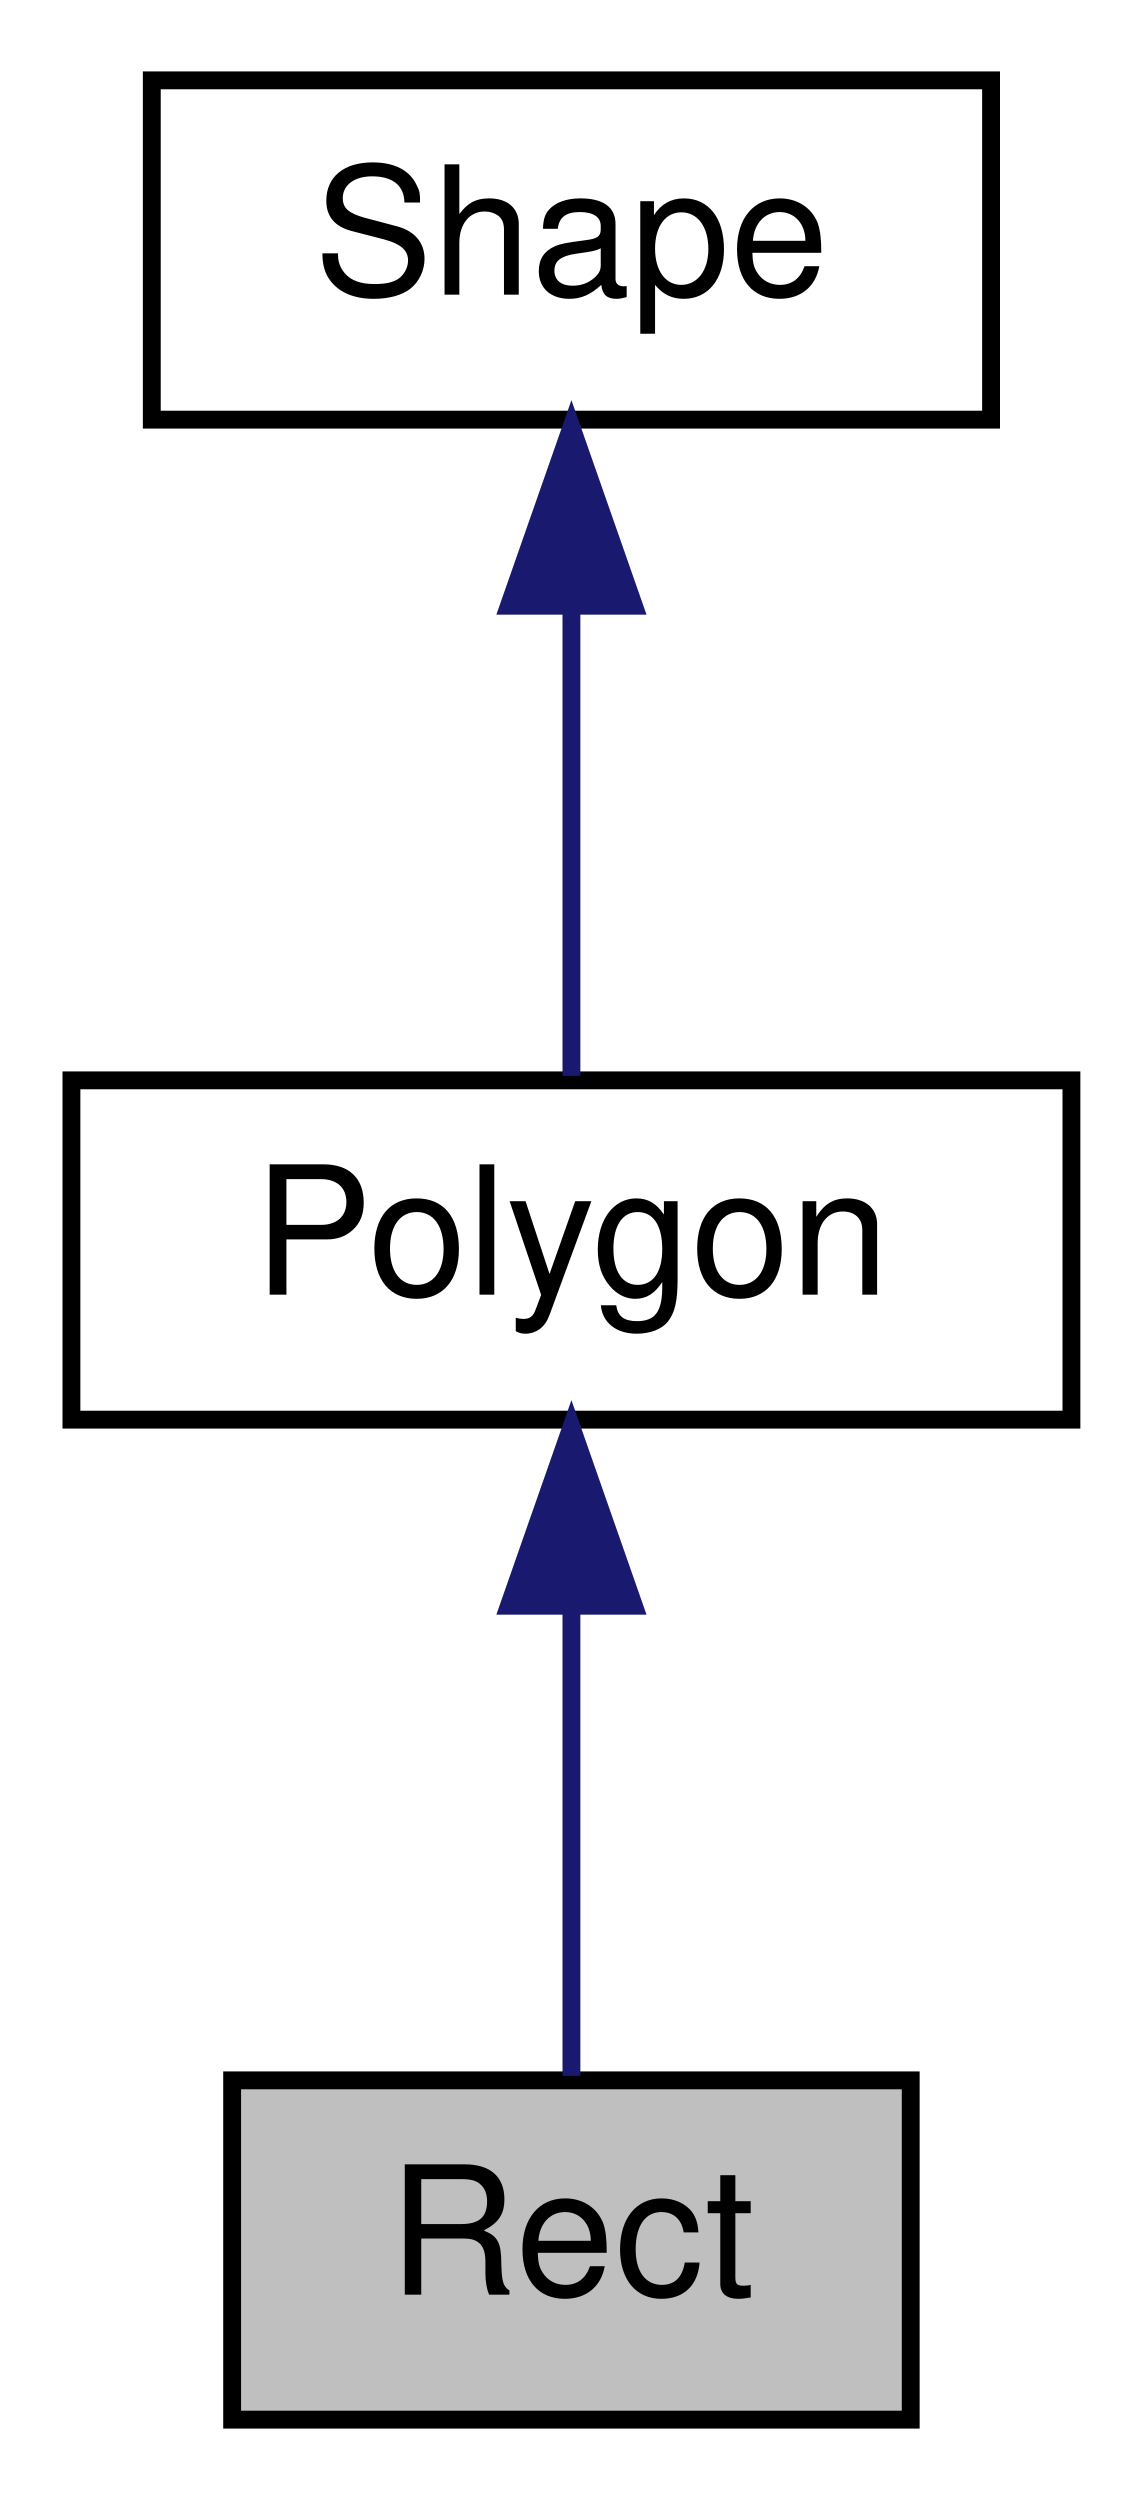
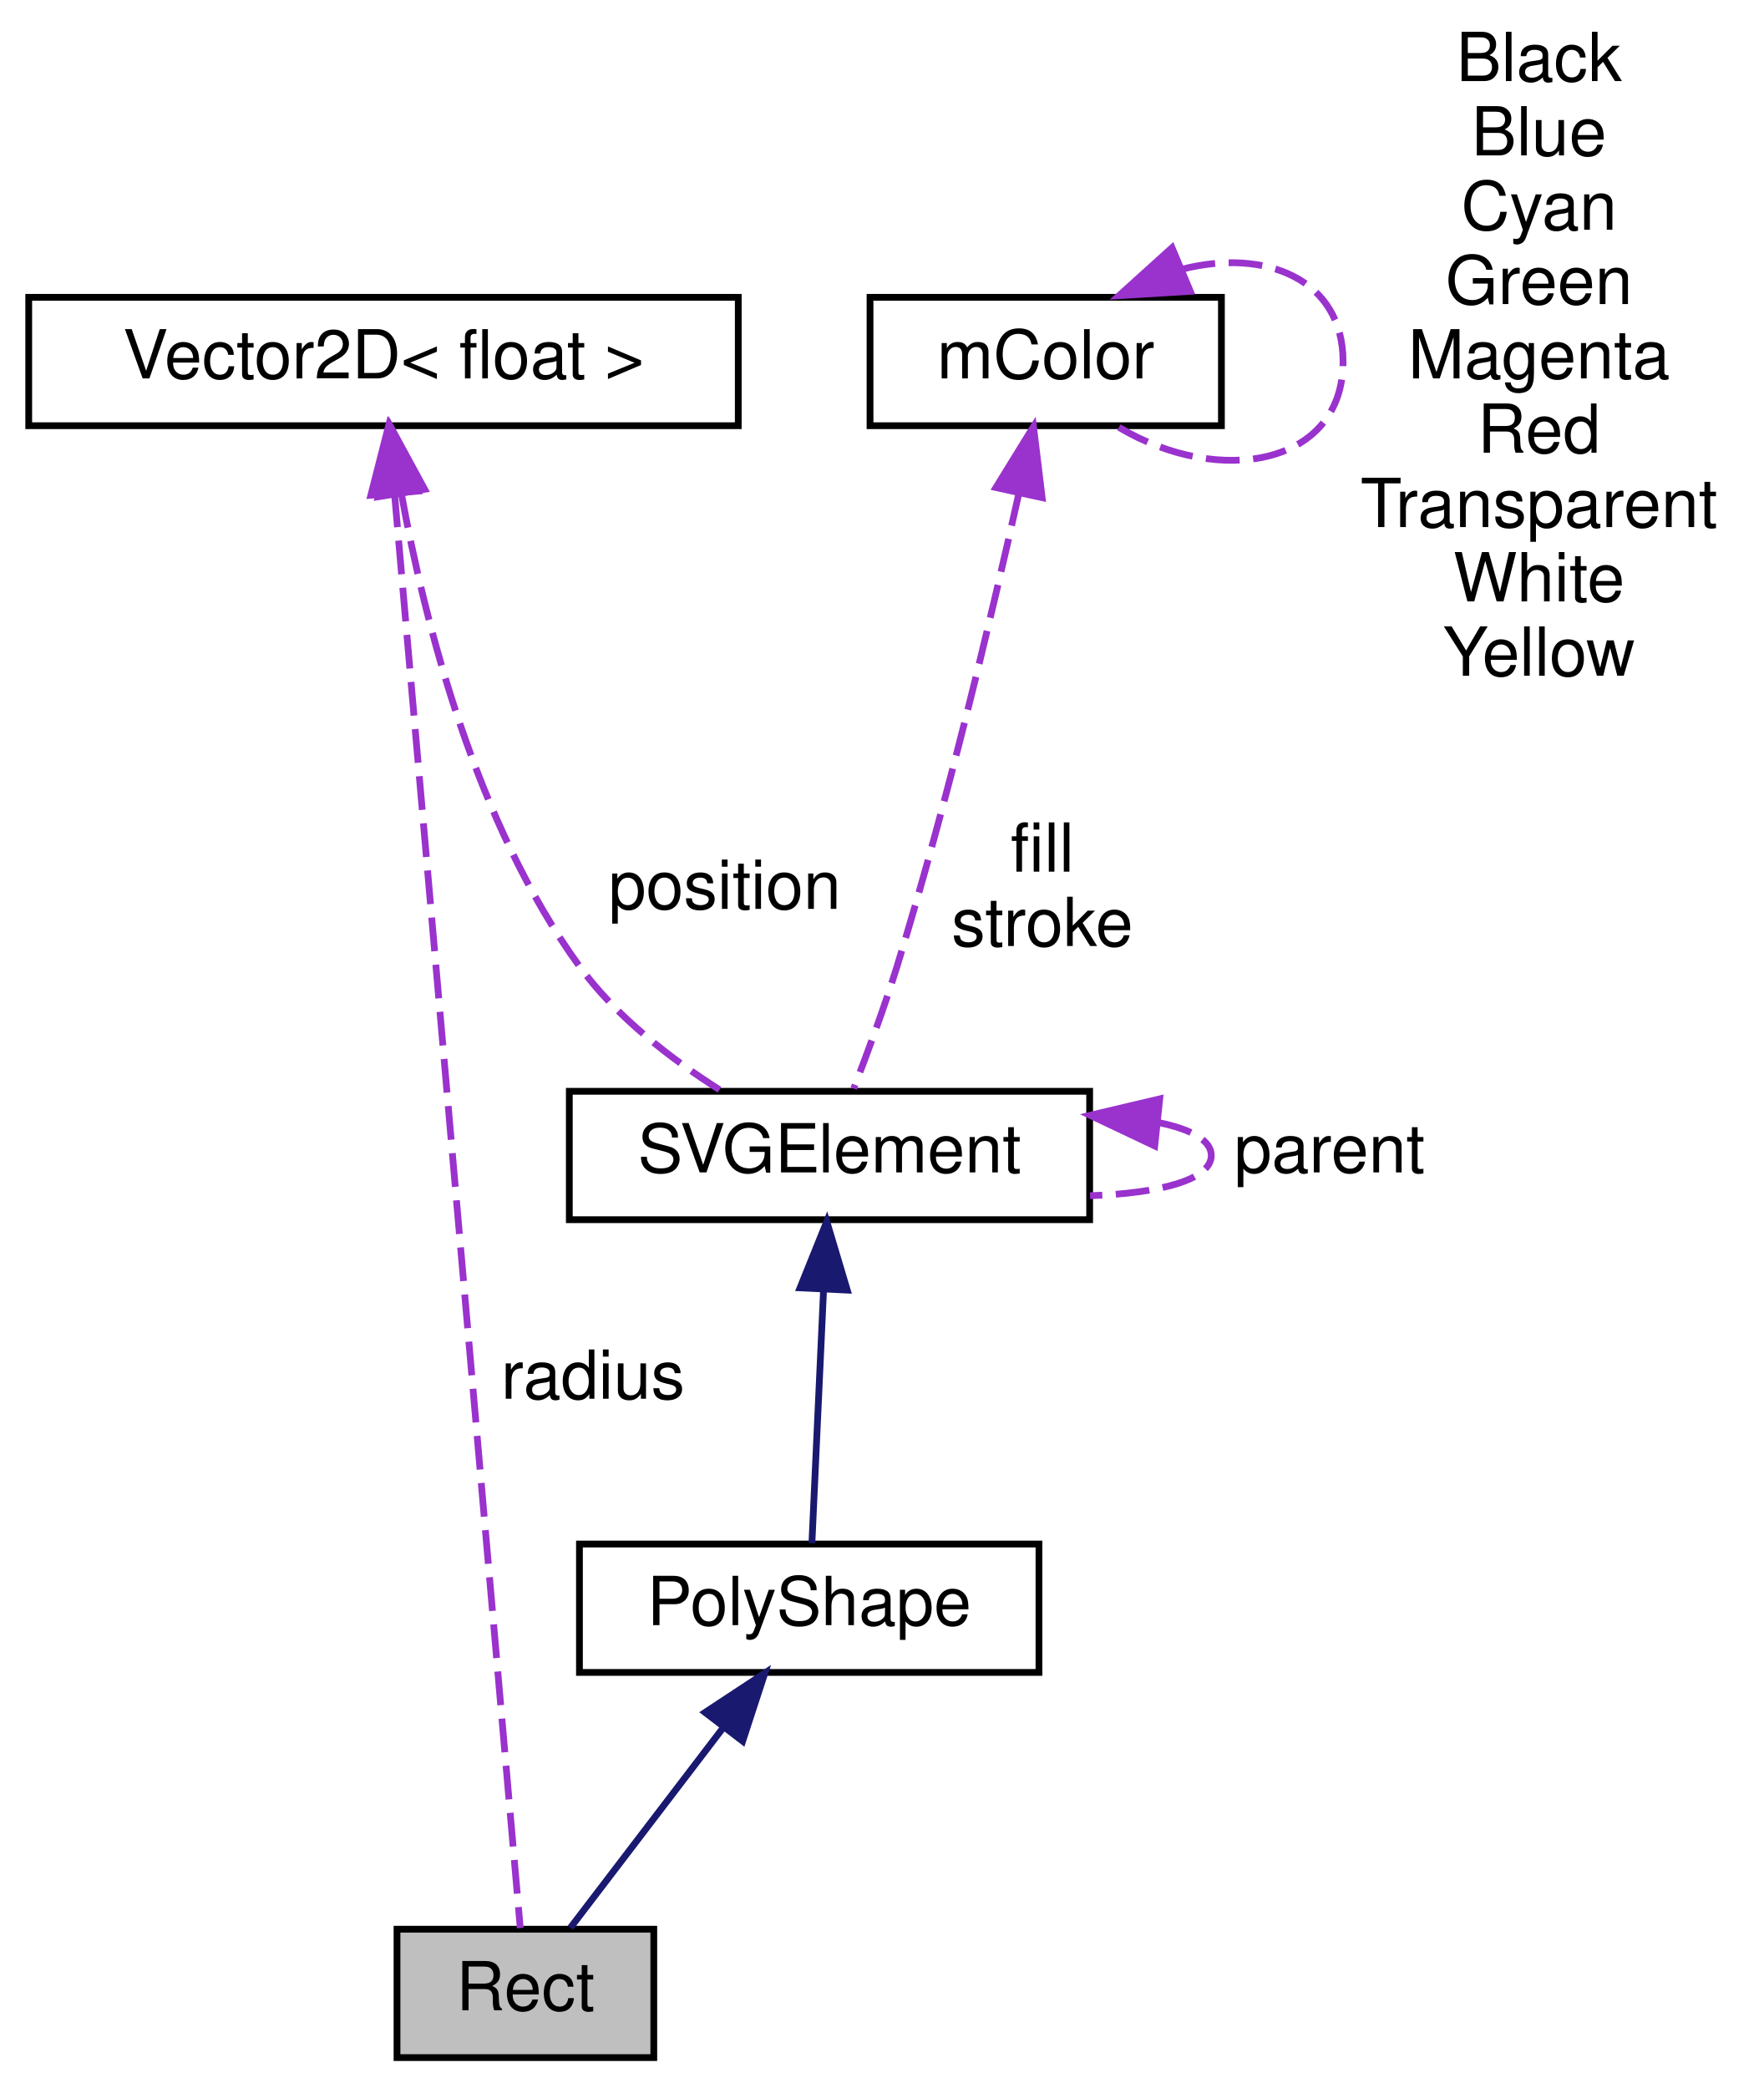
- <svg xmlns="http://www.w3.org/2000/svg" xmlns:xlink="http://www.w3.org/1999/xlink" width="64pt" height="140pt" viewBox="0.00 0.00 64.00 140.00">
-   <g id="graph0" class="graph" transform="scale(1 1) rotate(0) translate(4 136)">
+ <svg xmlns="http://www.w3.org/2000/svg" xmlns:xlink="http://www.w3.org/1999/xlink" width="261pt" height="309pt" viewBox="0.00 0.00 260.50 309.00">
+   <g id="graph0" class="graph" transform="scale(1 1) rotate(0) translate(4 305)">
    <g id="node1" class="node">
      <g id="a_node1">
        <a xlink:title="Represents a rectangle in 2D space.">
-           <polygon fill="#bfbfbf" stroke="black" points="9,-0.5 9,-19.5 47,-19.5 47,-0.5 9,-0.5" />
-           <text text-anchor="middle" x="28" y="-7.5" font-family="Helvetica,sans-Serif" font-size="10.00">Rect</text>
+           <polygon fill="#bfbfbf" stroke="black" points="54.5,-0.5 54.5,-19.5 92.5,-19.5 92.5,-0.5 54.5,-0.5" />
+           <text text-anchor="middle" x="73.5" y="-7.5" font-family="Helvetica,sans-Serif" font-size="10.00">Rect</text>
        </a>
      </g>
    </g>
    <g id="node2" class="node">
      <g id="a_node2">
-         <a xlink:href="classPolygon.html" target="_top" xlink:title="Represents a polygon in 2D space.">
-           <polygon fill="none" stroke="black" points="0,-56.5 0,-75.5 56,-75.5 56,-56.5 0,-56.5" />
-           <text text-anchor="middle" x="28" y="-63.5" font-family="Helvetica,sans-Serif" font-size="10.00">Polygon</text>
+         <a xlink:href="classPolyShape.html" target="_top" xlink:title="Abstract base class for polygon and polyline shapes in 2D space.">
+           <polygon fill="none" stroke="black" points="81.5,-57.5 81.5,-76.5 149.5,-76.5 149.5,-57.5 81.5,-57.5" />
+           <text text-anchor="middle" x="115.5" y="-64.5" font-family="Helvetica,sans-Serif" font-size="10.00">PolyShape</text>
        </a>
      </g>
    </g>
    <g id="edge1" class="edge">
-       <path fill="none" stroke="midnightblue" d="M28,-45.8C28,-36.91 28,-26.78 28,-19.75" />
-       <polygon fill="midnightblue" stroke="midnightblue" points="24.5,-46.08 28,-56.08 31.5,-46.08 24.5,-46.08" />
+       <path fill="none" stroke="midnightblue" d="M102.7,-49.23C95.26,-39.49 86.19,-27.62 80.16,-19.71" />
+       <polygon fill="midnightblue" stroke="midnightblue" points="100.09,-51.58 108.94,-57.41 105.65,-47.33 100.09,-51.58" />
    </g>
    <g id="node3" class="node">
      <g id="a_node3">
-         <a xlink:href="classShape.html" target="_top" xlink:title="Represents a shape in 2D space.">
-           <polygon fill="none" stroke="black" points="4.5,-112.5 4.5,-131.5 51.5,-131.5 51.5,-112.5 4.5,-112.5" />
-           <text text-anchor="middle" x="28" y="-119.5" font-family="Helvetica,sans-Serif" font-size="10.00">Shape</text>
+         <a xlink:href="classSVGElement.html" target="_top" xlink:title="Represents an element in an SVG file.">
+           <polygon fill="none" stroke="black" points="80,-124.5 80,-143.5 157,-143.5 157,-124.5 80,-124.5" />
+           <text text-anchor="middle" x="118.5" y="-131.5" font-family="Helvetica,sans-Serif" font-size="10.00">SVGElement</text>
        </a>
      </g>
    </g>
    <g id="edge2" class="edge">
-       <path fill="none" stroke="midnightblue" d="M28,-101.8C28,-92.91 28,-82.78 28,-75.75" />
-       <polygon fill="midnightblue" stroke="midnightblue" points="24.5,-102.08 28,-112.08 31.5,-102.08 24.5,-102.08" />
+       <path fill="none" stroke="midnightblue" d="M117.62,-114.04C117.05,-101.67 116.34,-86.12 115.9,-76.63" />
+       <polygon fill="midnightblue" stroke="midnightblue" points="114.14,-114.41 118.1,-124.23 121.13,-114.08 114.14,-114.41" />
+     </g>
+     <g id="edge4" class="edge">
+       <path fill="none" stroke="#9a32cd" stroke-dasharray="5,2" d="M167.22,-138.87C171.98,-137.89 175,-136.27 175,-134 175,-130.38 167.27,-128.39 157.06,-128.05" />
+       <polygon fill="#9a32cd" stroke="#9a32cd" points="166.63,-135.41 157.06,-139.95 167.37,-142.38 166.63,-135.41" />
+       <text text-anchor="middle" x="192.5" y="-131.5" font-family="Helvetica,sans-Serif" font-size="10.00"> parent</text>
+     </g>
+     <g id="node4" class="node">
+       <g id="a_node4">
+         <a xlink:href="classVector2D.html" target="_top" xlink:title=" ">
+           <polygon fill="none" stroke="black" points="0,-242 0,-261 105,-261 105,-242 0,-242" />
+           <text text-anchor="middle" x="52.5" y="-249" font-family="Helvetica,sans-Serif" font-size="10.00">Vector2D&lt; float &gt;</text>
+         </a>
+       </g>
+     </g>
+     <g id="edge7" class="edge">
+       <path fill="none" stroke="#9a32cd" stroke-dasharray="5,2" d="M54.13,-231.97C58.38,-183.5 69.7,-54.35 72.74,-19.67" />
+       <polygon fill="#9a32cd" stroke="#9a32cd" points="50.63,-231.71 53.25,-241.98 57.61,-232.32 50.63,-231.71" />
+       <text text-anchor="middle" x="83.5" y="-98" font-family="Helvetica,sans-Serif" font-size="10.00"> radius</text>
+     </g>
+     <g id="edge3" class="edge">
+       <path fill="none" stroke="#9a32cd" stroke-dasharray="5,2" d="M55.17,-231.83C58.63,-212.78 66.16,-183.11 81.5,-162 86.92,-154.54 95.03,-148.3 102.27,-143.7" />
+       <polygon fill="#9a32cd" stroke="#9a32cd" points="51.68,-231.48 53.53,-241.91 58.59,-232.59 51.68,-231.48" />
+       <text text-anchor="middle" x="103" y="-170.5" font-family="Helvetica,sans-Serif" font-size="10.00"> position</text>
+     </g>
+     <g id="node5" class="node">
+       <g id="a_node5">
+         <a xlink:href="classmColor.html" target="_top" xlink:title="Utility class for manipulating RGBA mColors.">
+           <polygon fill="none" stroke="black" points="124.5,-242 124.5,-261 176.5,-261 176.5,-242 124.5,-242" />
+           <text text-anchor="middle" x="150.5" y="-249" font-family="Helvetica,sans-Serif" font-size="10.00">mColor</text>
+         </a>
+       </g>
+     </g>
+     <g id="edge5" class="edge">
+       <path fill="none" stroke="#9a32cd" stroke-dasharray="5,2" d="M146.55,-232.09C142.54,-214.07 135.88,-185.93 128.5,-162 126.61,-155.89 124.11,-149.14 122.09,-143.91" />
+       <polygon fill="#9a32cd" stroke="#9a32cd" points="143.13,-232.85 148.69,-241.87 149.97,-231.35 143.13,-232.85" />
+       <text text-anchor="middle" x="150" y="-176" font-family="Helvetica,sans-Serif" font-size="10.00"> fill</text>
+       <text text-anchor="middle" x="150" y="-165" font-family="Helvetica,sans-Serif" font-size="10.00">stroke</text>
+     </g>
+     <g id="edge6" class="edge">
+       <path fill="none" stroke="#9a32cd" stroke-dasharray="5,2" d="M170.65,-265.15C182.9,-268.31 194.5,-263.76 194.5,-251.5 194.5,-236.11 176.24,-232.87 161.33,-241.76" />
+       <polygon fill="#9a32cd" stroke="#9a32cd" points="171.9,-261.89 161.33,-261.24 169.19,-268.34 171.9,-261.89" />
+       <text text-anchor="middle" x="223.5" y="-293" font-family="Helvetica,sans-Serif" font-size="10.00"> Black</text>
+       <text text-anchor="middle" x="223.5" y="-282" font-family="Helvetica,sans-Serif" font-size="10.00">Blue</text>
+       <text text-anchor="middle" x="223.5" y="-271" font-family="Helvetica,sans-Serif" font-size="10.00">Cyan</text>
+       <text text-anchor="middle" x="223.5" y="-260" font-family="Helvetica,sans-Serif" font-size="10.00">Green</text>
+       <text text-anchor="middle" x="223.5" y="-249" font-family="Helvetica,sans-Serif" font-size="10.00">Magenta</text>
+       <text text-anchor="middle" x="223.5" y="-238" font-family="Helvetica,sans-Serif" font-size="10.00">Red</text>
+       <text text-anchor="middle" x="223.5" y="-227" font-family="Helvetica,sans-Serif" font-size="10.00">Transparent</text>
+       <text text-anchor="middle" x="223.5" y="-216" font-family="Helvetica,sans-Serif" font-size="10.00">White</text>
+       <text text-anchor="middle" x="223.5" y="-205" font-family="Helvetica,sans-Serif" font-size="10.00">Yellow</text>
    </g>
  </g>
</svg>
